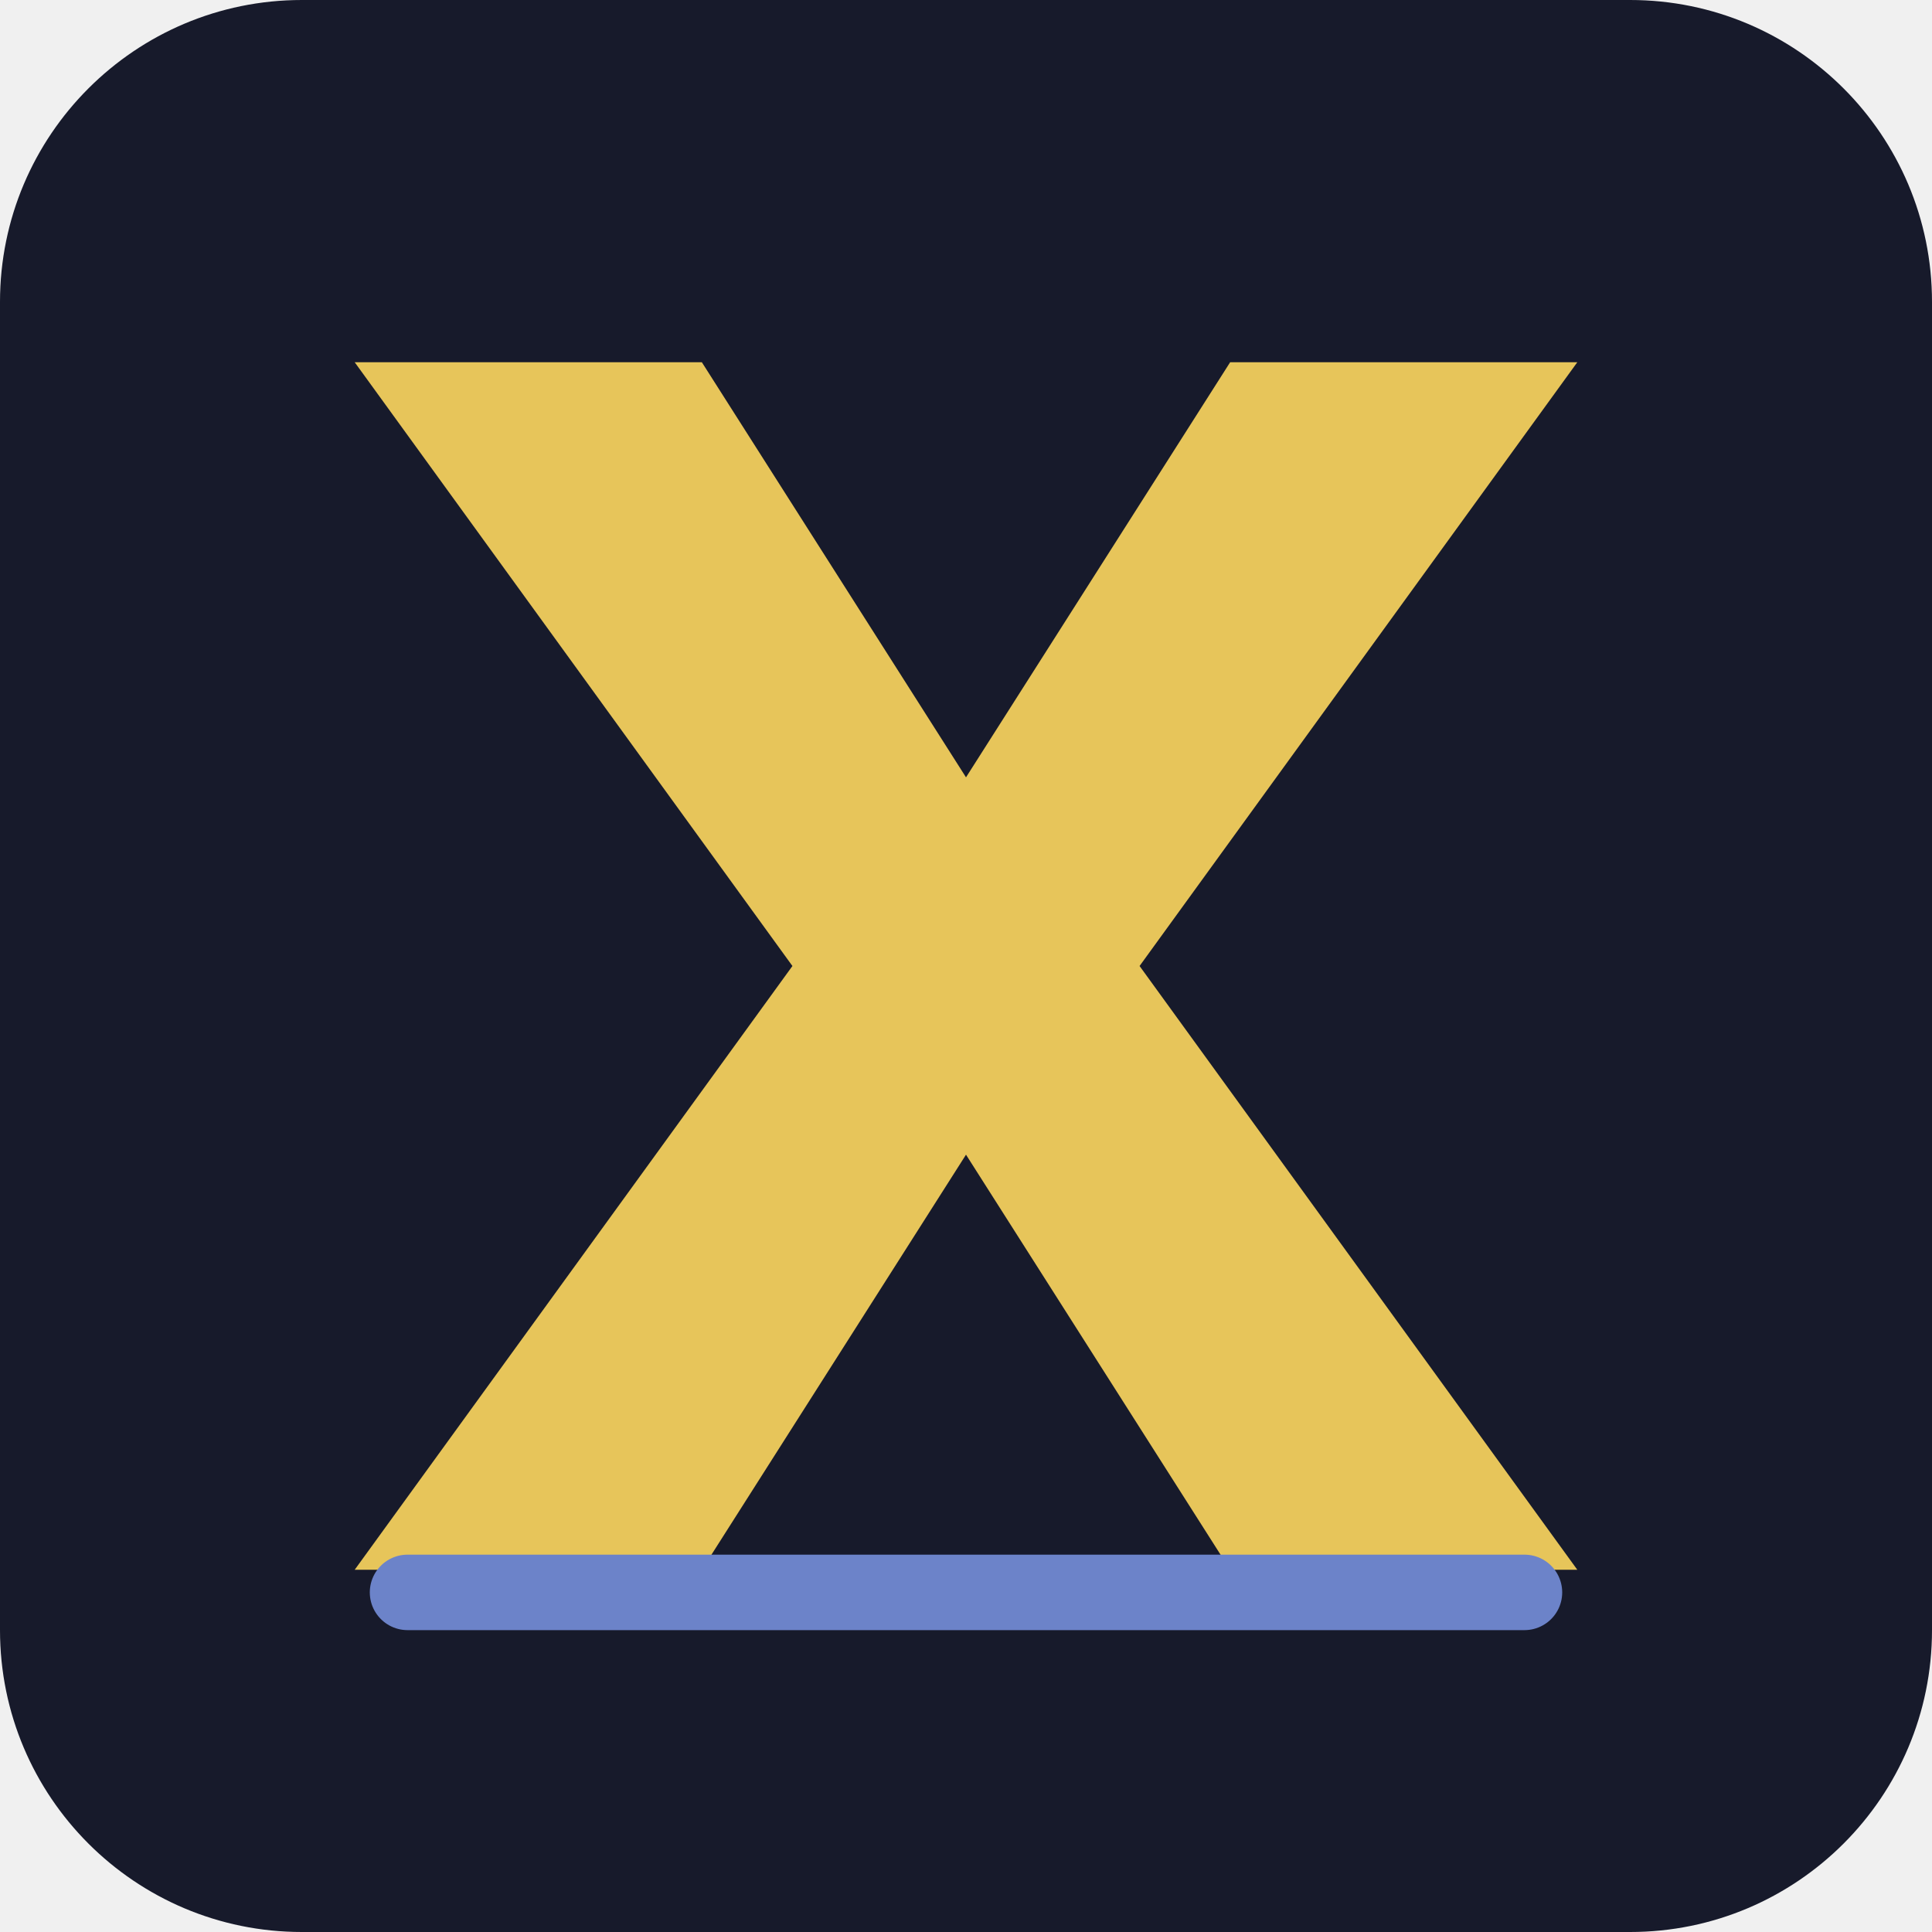
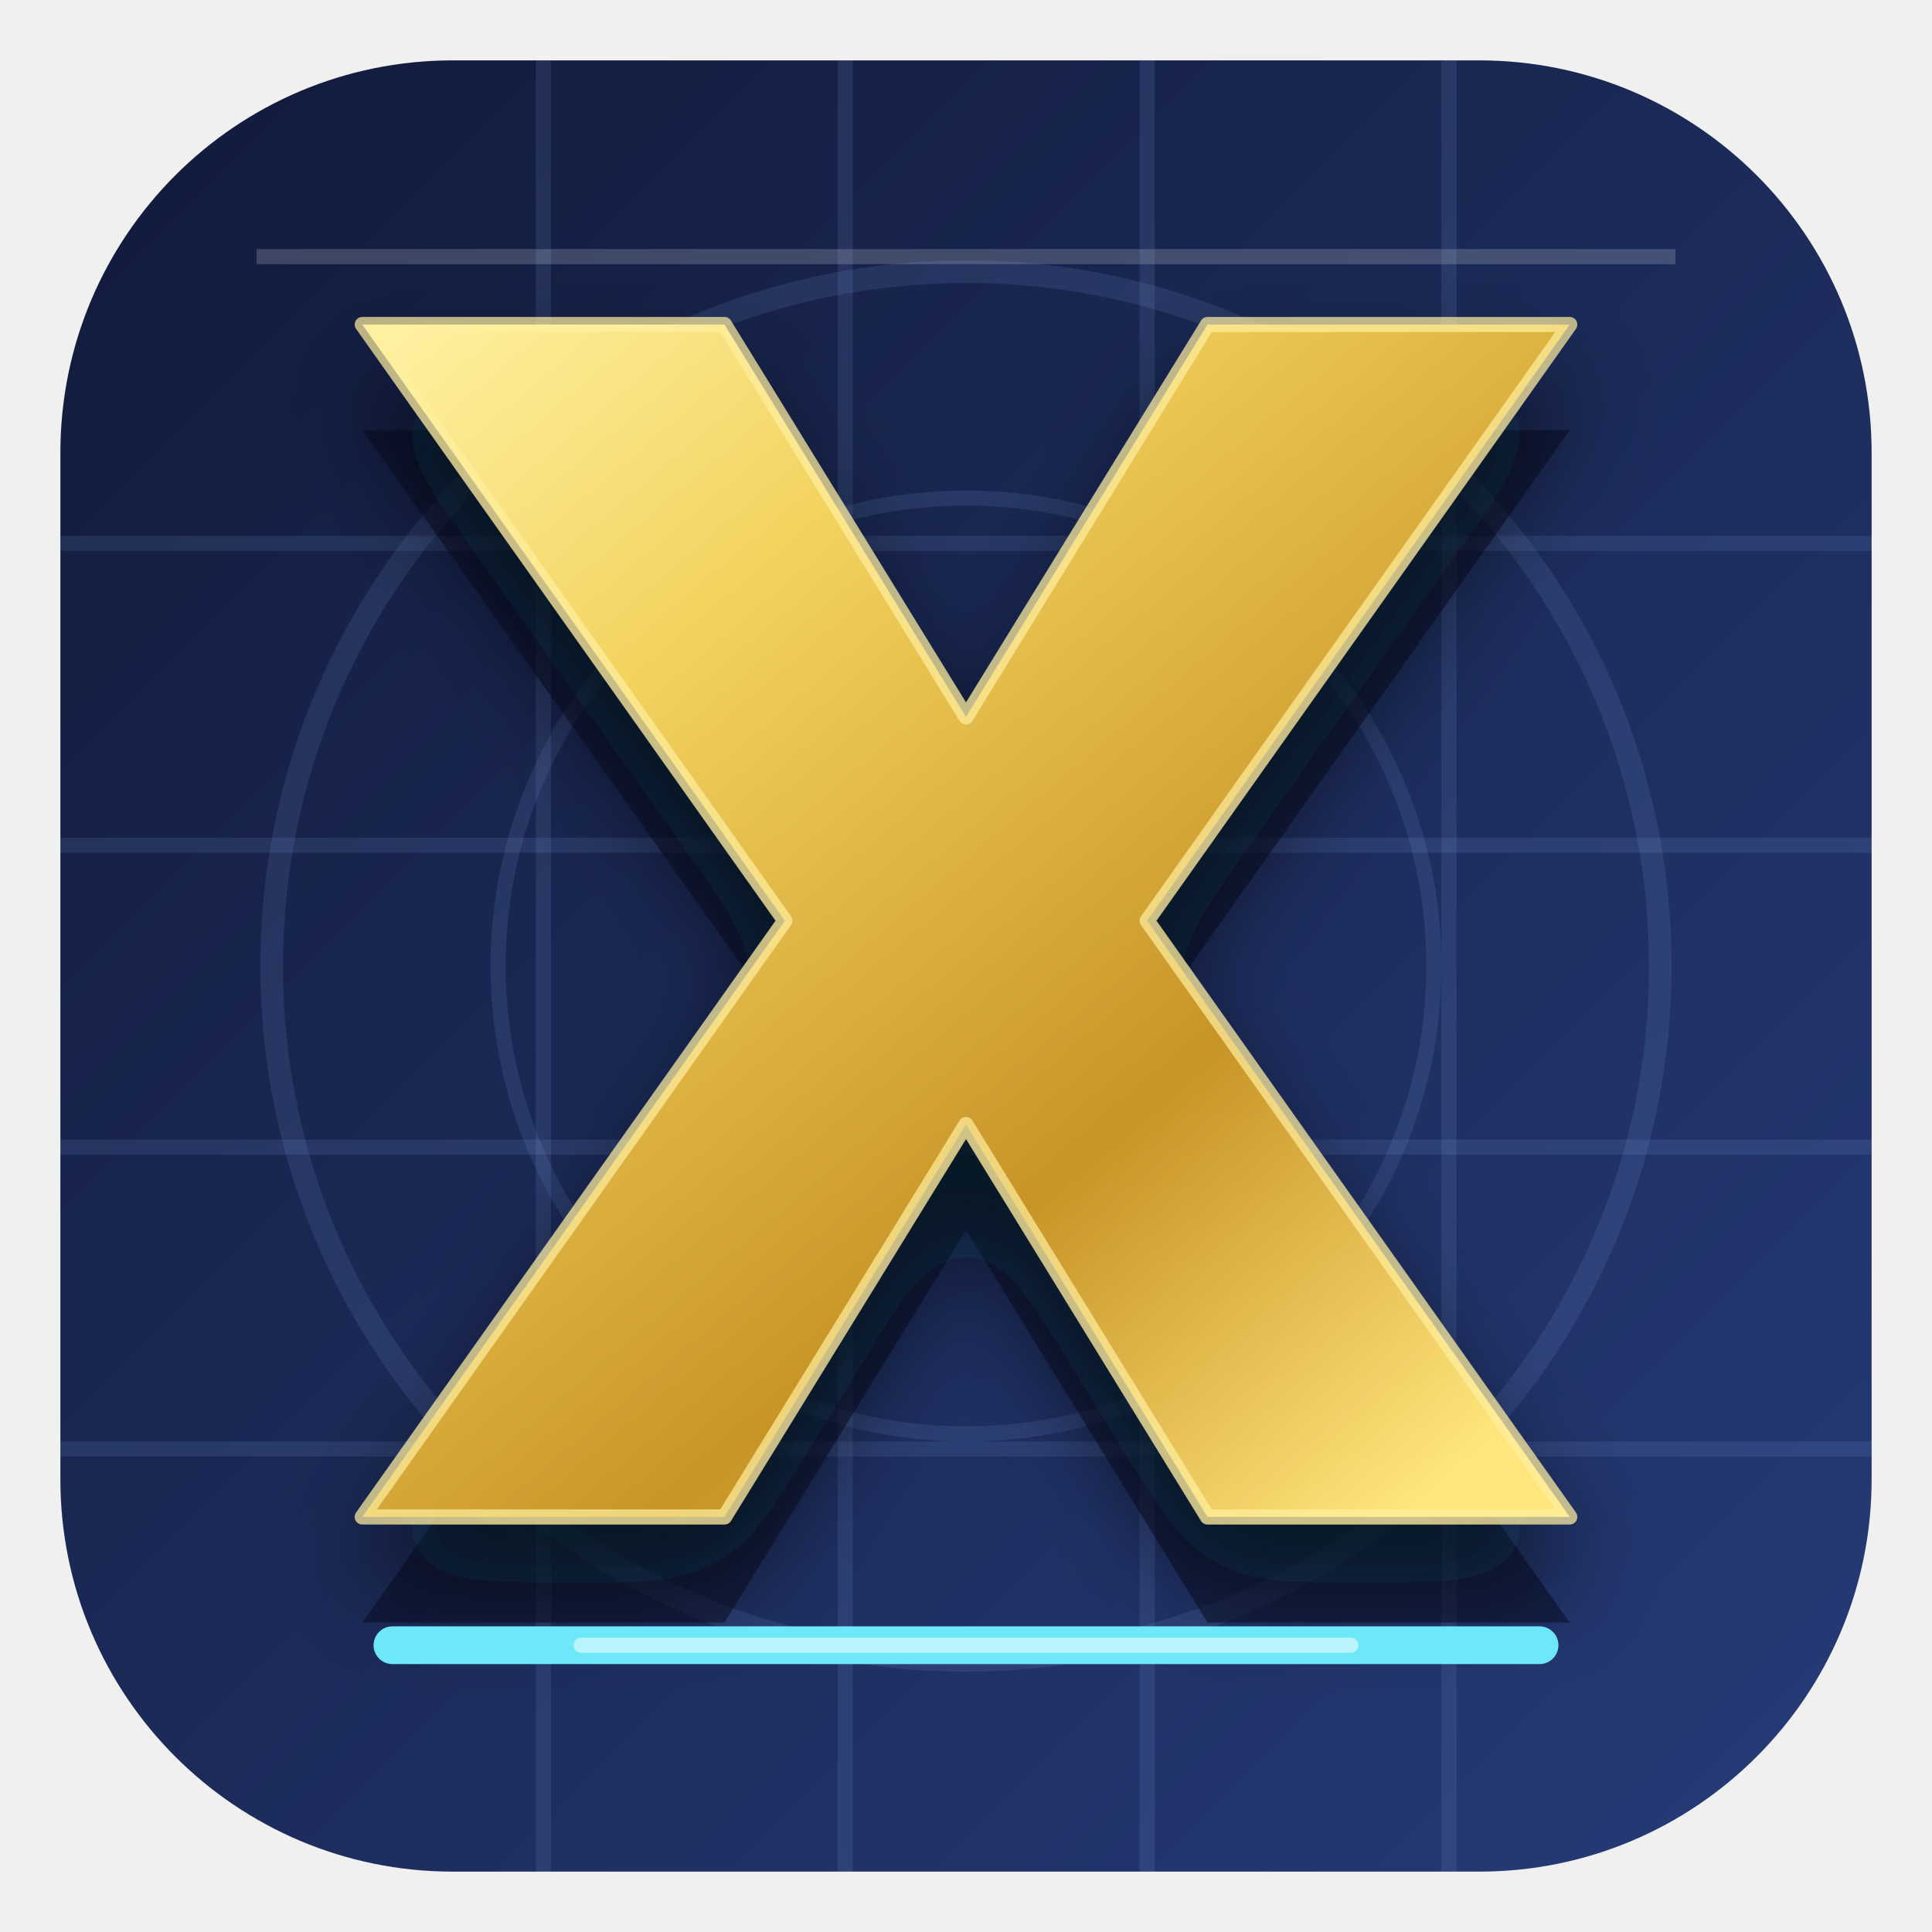
- <svg xmlns="http://www.w3.org/2000/svg" width="256" height="256" viewBox="0 0 256 256">
-   <rect width="256" height="256" rx="40" fill="#171a2b" />
-   <path d="M47 48h46l35 55 35-55h46l-58 80 58 80h-46l-35-55-35 55H47l58-80z" fill="#e7c55a" />
-   <path d="M54 211h148" stroke="#6c83c9" stroke-width="10" stroke-linecap="round" />
+ <svg xmlns="http://www.w3.org/2000/svg" width="256" height="256" viewBox="0 0 256 256" role="img" aria-labelledby="title desc">
+   <defs>
+     <linearGradient id="background" x1="0" y1="0" x2="1" y2="1">
+       <stop offset="0" stop-color="#111a3a" />
+       <stop offset="1" stop-color="#263b78" />
+     </linearGradient>
+     <linearGradient id="metal" x1="0" y1="0" x2="0.85" y2="1">
+       <stop offset="0" stop-color="#fff3a6" />
+       <stop offset="0.28" stop-color="#f3d35f" />
+       <stop offset="0.7" stop-color="#c89427" />
+       <stop offset="1" stop-color="#ffe57b" />
+     </linearGradient>
+     <filter id="shadow" x="-20%" y="-20%" width="140%" height="140%">
+       <feDropShadow dx="0" dy="8" stdDeviation="7" flood-color="#050817" flood-opacity="0.65" />
+     </filter>
+     <clipPath id="round">
+       <rect x="8" y="8" width="240" height="240" rx="52" />
+     </clipPath>
+   </defs>
+   <rect x="8" y="8" width="240" height="240" rx="52" fill="url(#background)" />
+   <g clip-path="url(#round)" fill="none" stroke="#91a9e8" stroke-opacity="0.13" stroke-width="2">
+     <path d="M-20 72h296M-20 112h296M-20 152h296M-20 192h296" />
+     <path d="M72-20v296M112-20v296M152-20v296M192-20v296" />
+     <circle cx="128" cy="128" r="92" stroke-width="3" />
+     <circle cx="128" cy="128" r="62" />
+   </g>
+   <path d="M34 34h188" stroke="#ffffff" stroke-opacity="0.18" stroke-width="2" />
+   <path d="M48 49h48l32 52 32-52h48l-56 79 56 79h-48l-32-52-32 52H48l56-79z" fill="#080d22" opacity="0.55" transform="translate(0 8)" />
+   <path d="M48 43h48l32 52 32-52h48l-56 79 56 79h-48l-32-52-32 52H48l56-79z" fill="url(#metal)" stroke="#fff0a0" stroke-opacity="0.7" stroke-width="2" stroke-linejoin="round" filter="url(#shadow)" />
+   <path d="M52 218h152" stroke="#6ee7f9" stroke-width="5" stroke-linecap="round" />
+   <path d="M77 218h102" stroke="#d9faff" stroke-opacity="0.7" stroke-width="2" stroke-linecap="round" />
</svg>
